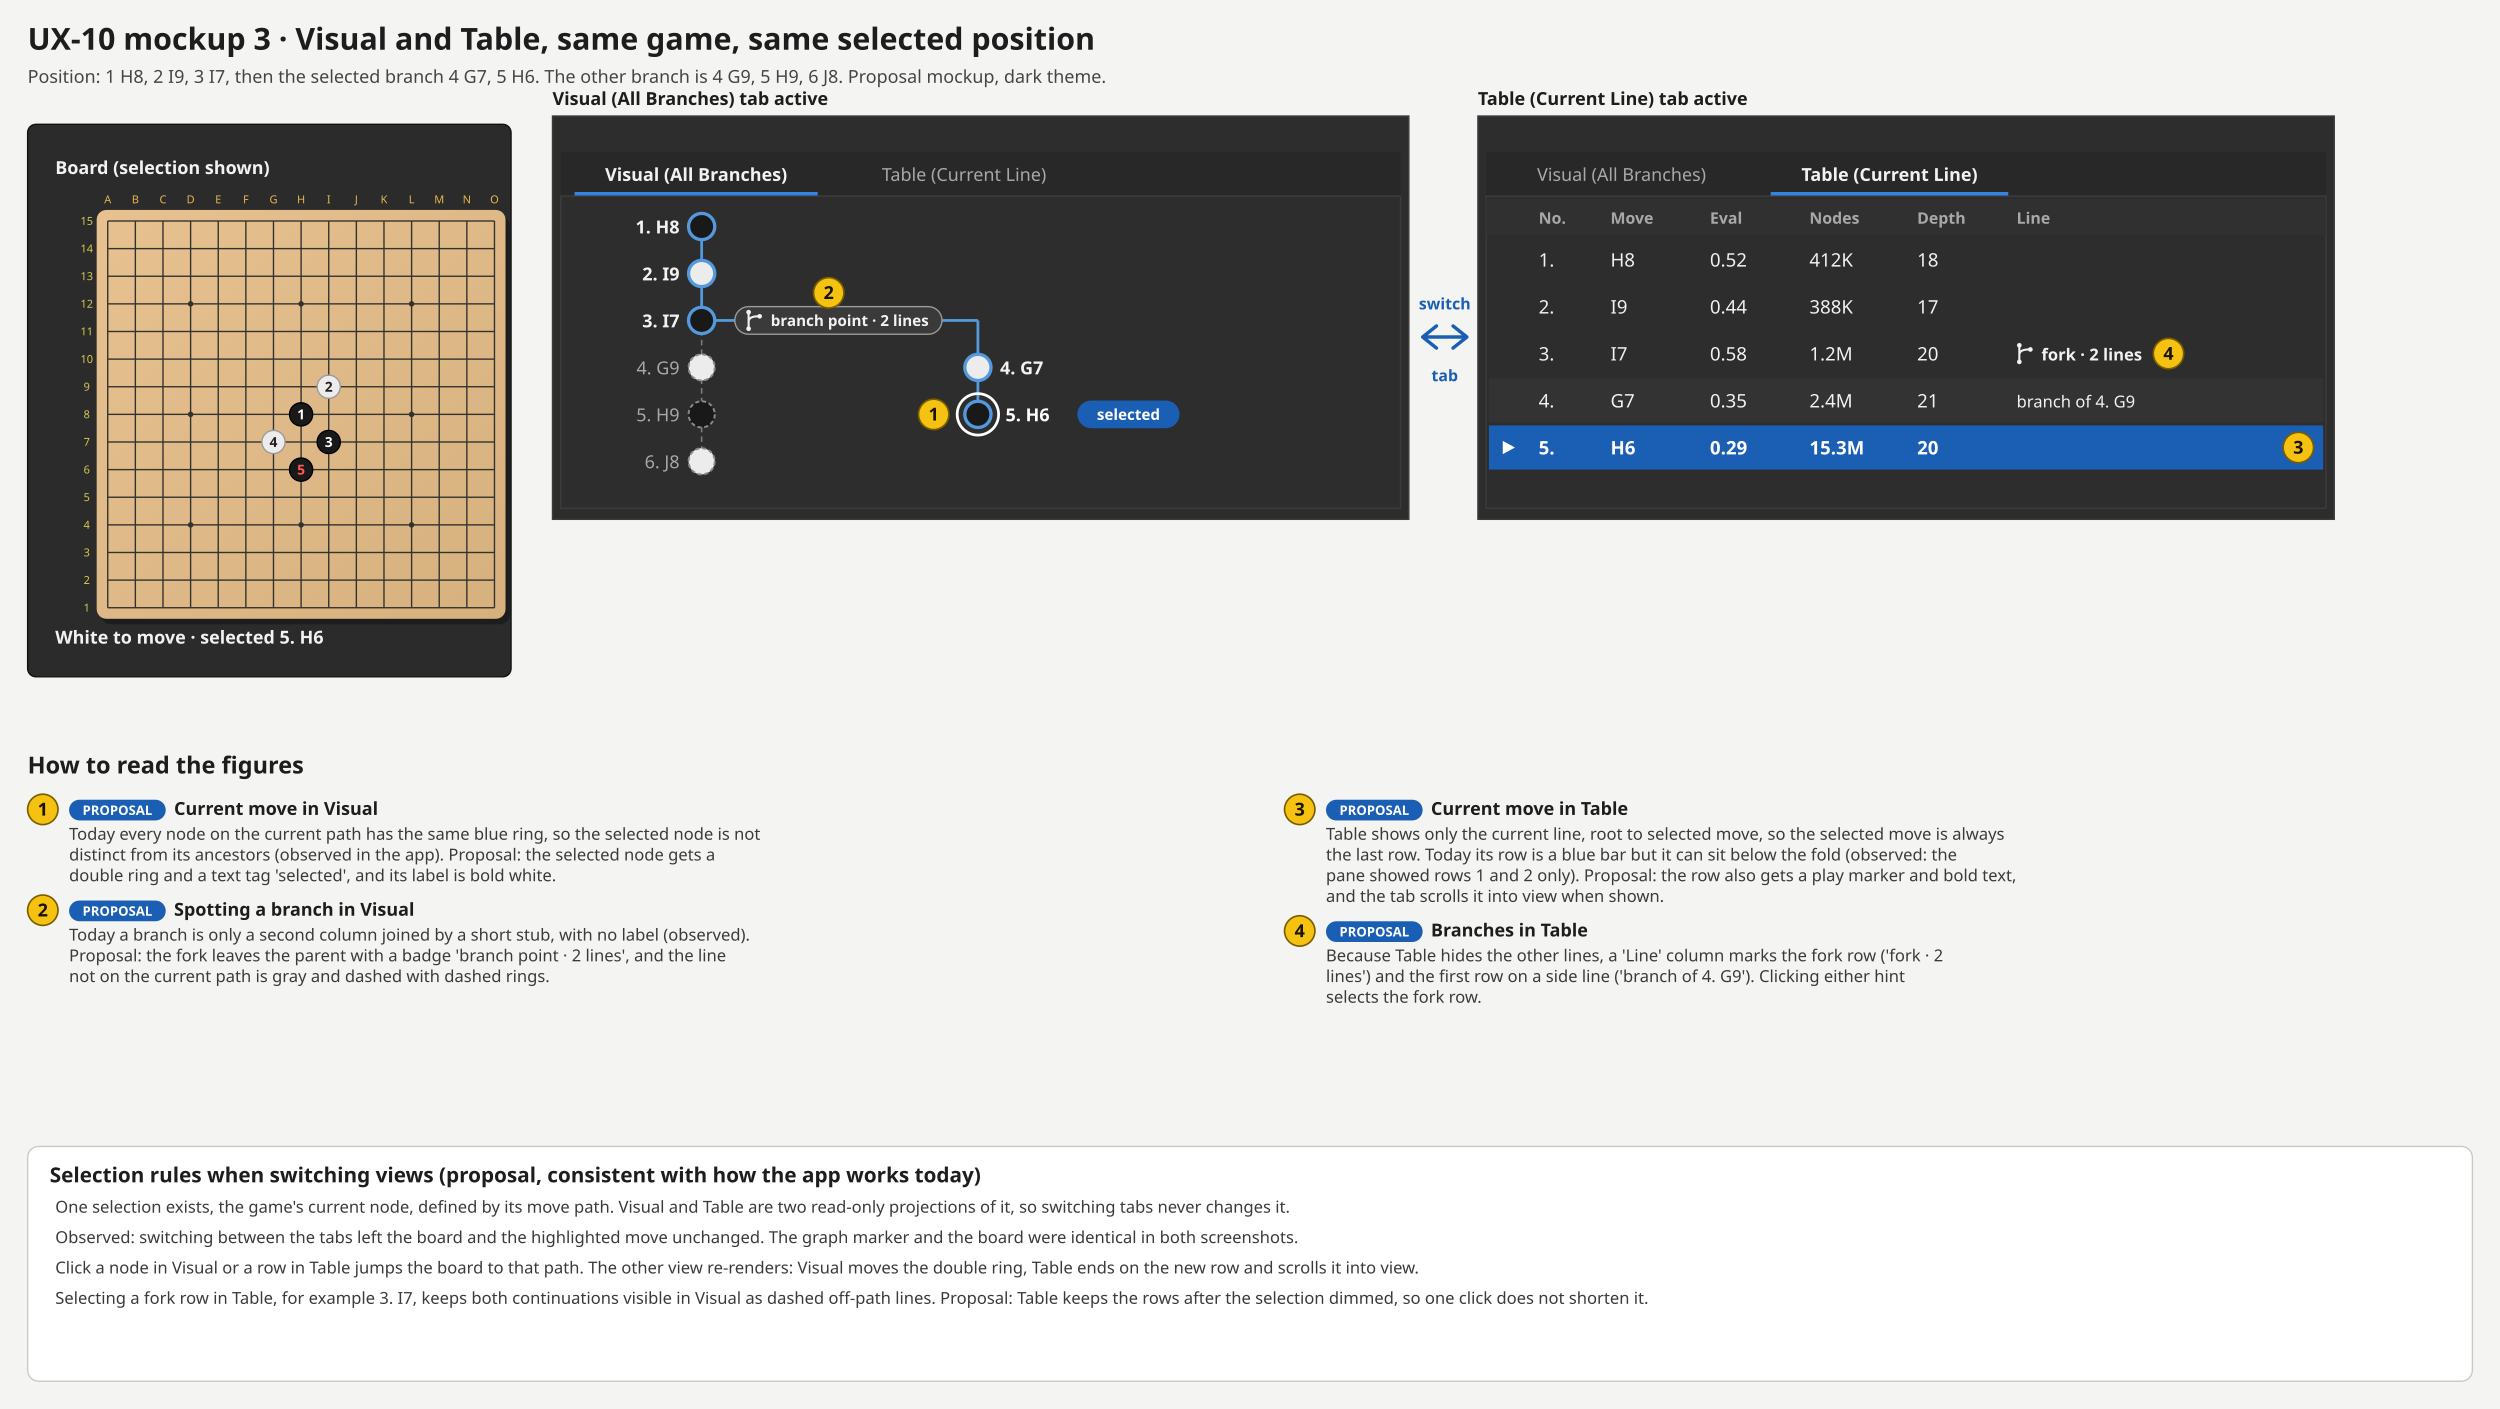
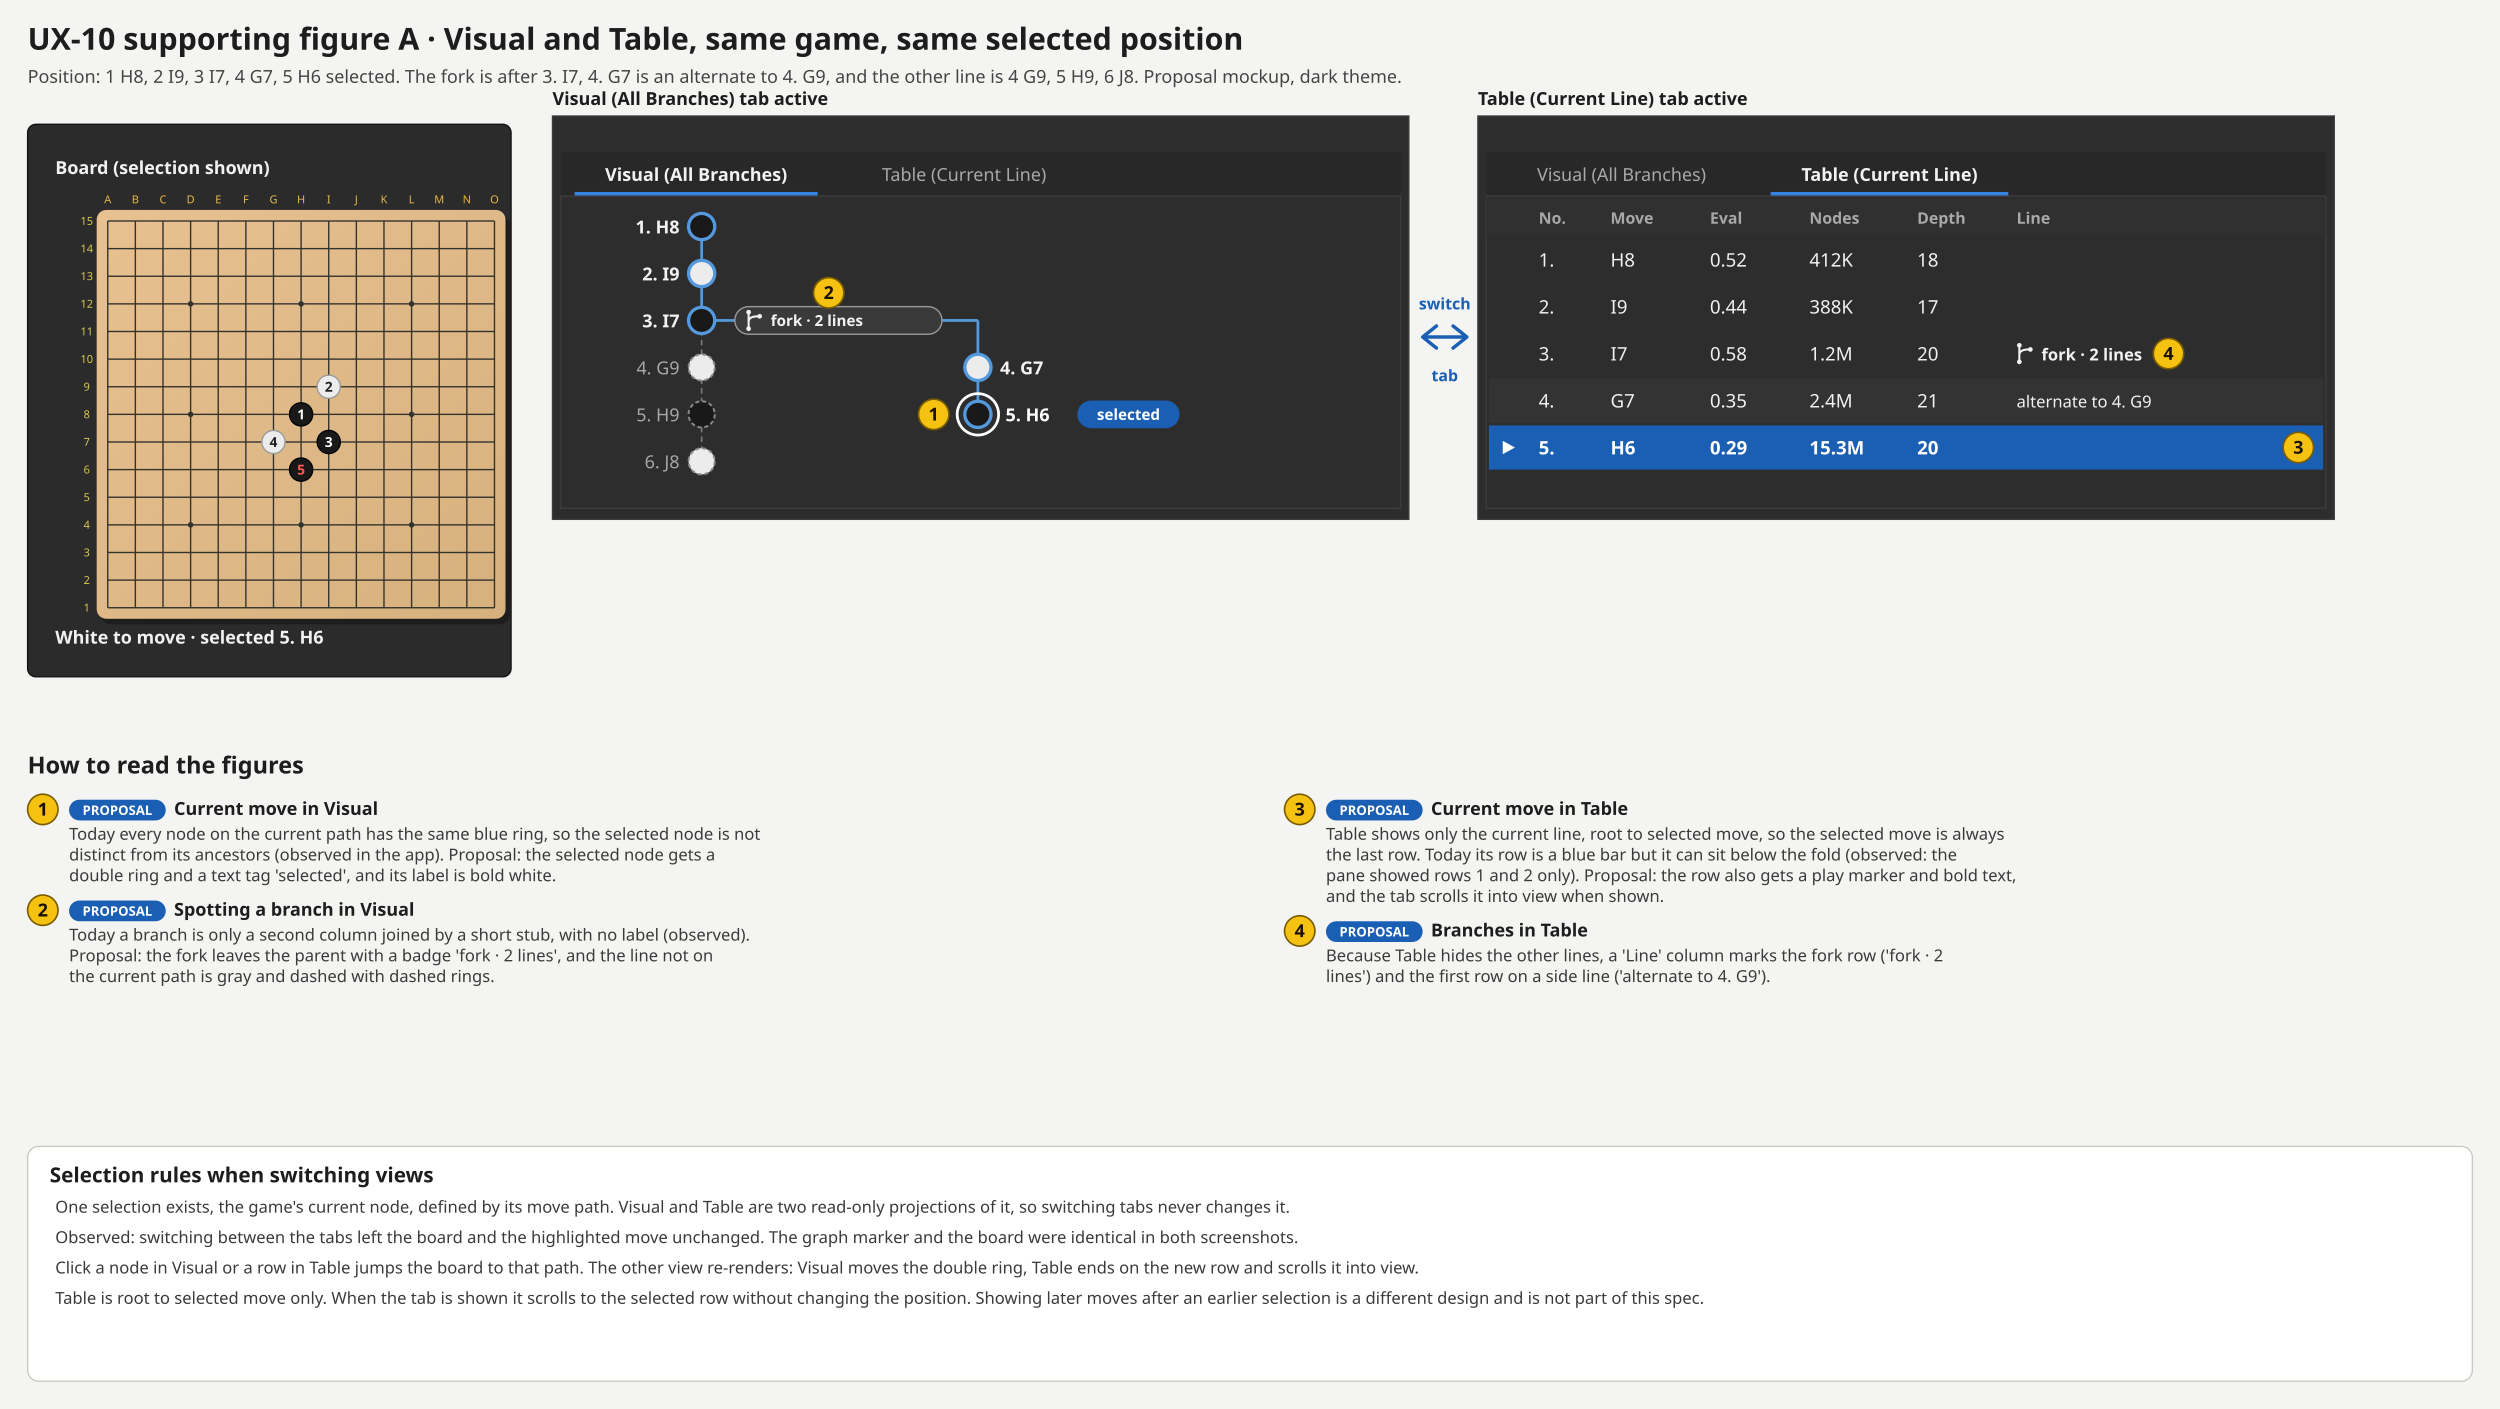
<svg xmlns="http://www.w3.org/2000/svg" width="1810" height="1020" viewBox="0 0 1810 1020" role="img" aria-labelledby="t d">
  <defs>
    <linearGradient id="wood" x1="0" y1="0" x2="1" y2="1">
      <stop offset="0" stop-color="#e7c190" />
      <stop offset="1" stop-color="#d6b07d" />
    </linearGradient>
    <filter id="gray">
      <feColorMatrix type="saturate" values="0" />
    </filter>
    <filter id="shadow" x="-5%" y="-5%" width="110%" height="110%">
      <feDropShadow dx="0" dy="3" stdDeviation="5" flood-opacity="0.45" />
    </filter>
  </defs>
  <rect width="1810" height="1020" fill="#f4f4f2" />
-   <text x="20" y="36" font-family="Noto Sans, Cantarell, DejaVu Sans, sans-serif" font-size="22" fill="#1d1d1d" font-weight="700" text-anchor="start">UX-10 mockup 3 · Visual and Table, same game, same selected position</text>
-   <text x="20" y="60" font-family="Noto Sans, Cantarell, DejaVu Sans, sans-serif" font-size="13" fill="#444" font-weight="400" text-anchor="start">Position: 1 H8, 2 I9, 3 I7, then the selected branch 4 G7, 5 H6. The other branch is 4 G9, 5 H9, 6 J8. Proposal mockup, dark theme.</text>
+   <text x="20" y="36" font-family="Noto Sans, Cantarell, DejaVu Sans, sans-serif" font-size="22" fill="#1d1d1d" font-weight="700" text-anchor="start">UX-10 supporting figure A · Visual and Table, same game, same selected position</text>
+   <text x="20" y="60" font-family="Noto Sans, Cantarell, DejaVu Sans, sans-serif" font-size="13" fill="#444" font-weight="400" text-anchor="start">Position: 1 H8, 2 I9, 3 I7, 4 G7, 5 H6 selected. The fork is after 3. I7, 4. G7 is an alternate to 4. G9, and the other line is 4 G9, 5 H9, 6 J8. Proposal mockup, dark theme.</text>
  <rect x="20" y="90" width="350" height="400" rx="6" fill="#2b2b2b" stroke="#111" stroke-width="1" />
  <rect x="73" y="156" width="296" height="296" rx="7" fill="#00000055" />
  <rect x="70" y="152" width="296" height="296" rx="7" fill="url(#wood)" />
  <line x1="78" y1="160" x2="78" y2="440" stroke="#33332e" stroke-width="1" />
  <line x1="78" y1="160" x2="358" y2="160" stroke="#33332e" stroke-width="1" />
  <line x1="98" y1="160" x2="98" y2="440" stroke="#33332e" stroke-width="1" />
  <line x1="78" y1="180" x2="358" y2="180" stroke="#33332e" stroke-width="1" />
  <line x1="118" y1="160" x2="118" y2="440" stroke="#33332e" stroke-width="1" />
  <line x1="78" y1="200" x2="358" y2="200" stroke="#33332e" stroke-width="1" />
  <line x1="138" y1="160" x2="138" y2="440" stroke="#33332e" stroke-width="1" />
  <line x1="78" y1="220" x2="358" y2="220" stroke="#33332e" stroke-width="1" />
  <line x1="158" y1="160" x2="158" y2="440" stroke="#33332e" stroke-width="1" />
  <line x1="78" y1="240" x2="358" y2="240" stroke="#33332e" stroke-width="1" />
  <line x1="178" y1="160" x2="178" y2="440" stroke="#33332e" stroke-width="1" />
  <line x1="78" y1="260" x2="358" y2="260" stroke="#33332e" stroke-width="1" />
  <line x1="198" y1="160" x2="198" y2="440" stroke="#33332e" stroke-width="1" />
  <line x1="78" y1="280" x2="358" y2="280" stroke="#33332e" stroke-width="1" />
  <line x1="218" y1="160" x2="218" y2="440" stroke="#33332e" stroke-width="1" />
  <line x1="78" y1="300" x2="358" y2="300" stroke="#33332e" stroke-width="1" />
  <line x1="238" y1="160" x2="238" y2="440" stroke="#33332e" stroke-width="1" />
  <line x1="78" y1="320" x2="358" y2="320" stroke="#33332e" stroke-width="1" />
  <line x1="258" y1="160" x2="258" y2="440" stroke="#33332e" stroke-width="1" />
  <line x1="78" y1="340" x2="358" y2="340" stroke="#33332e" stroke-width="1" />
  <line x1="278" y1="160" x2="278" y2="440" stroke="#33332e" stroke-width="1" />
  <line x1="78" y1="360" x2="358" y2="360" stroke="#33332e" stroke-width="1" />
  <line x1="298" y1="160" x2="298" y2="440" stroke="#33332e" stroke-width="1" />
  <line x1="78" y1="380" x2="358" y2="380" stroke="#33332e" stroke-width="1" />
  <line x1="318" y1="160" x2="318" y2="440" stroke="#33332e" stroke-width="1" />
  <line x1="78" y1="400" x2="358" y2="400" stroke="#33332e" stroke-width="1" />
  <line x1="338" y1="160" x2="338" y2="440" stroke="#33332e" stroke-width="1" />
  <line x1="78" y1="420" x2="358" y2="420" stroke="#33332e" stroke-width="1" />
  <line x1="358" y1="160" x2="358" y2="440" stroke="#33332e" stroke-width="1" />
  <line x1="78" y1="440" x2="358" y2="440" stroke="#33332e" stroke-width="1" />
  <circle cx="138" cy="380" r="2" fill="#33332e" />
  <circle cx="218" cy="380" r="2" fill="#33332e" />
  <circle cx="298" cy="380" r="2" fill="#33332e" />
  <circle cx="138" cy="300" r="2" fill="#33332e" />
  <circle cx="218" cy="300" r="2" fill="#33332e" />
  <circle cx="298" cy="300" r="2" fill="#33332e" />
  <circle cx="138" cy="220" r="2" fill="#33332e" />
  <circle cx="218" cy="220" r="2" fill="#33332e" />
  <circle cx="298" cy="220" r="2" fill="#33332e" />
  <text x="78" y="147.2" font-family="Noto Sans, Cantarell, DejaVu Sans, sans-serif" font-size="8" fill="#e8b64d" font-weight="400" text-anchor="middle">A</text>
  <text x="62.8" y="442.8" font-family="Noto Sans, Cantarell, DejaVu Sans, sans-serif" font-size="8" fill="#d8c94d" font-weight="400" text-anchor="middle">1</text>
  <text x="98" y="147.2" font-family="Noto Sans, Cantarell, DejaVu Sans, sans-serif" font-size="8" fill="#e8b64d" font-weight="400" text-anchor="middle">B</text>
  <text x="62.8" y="422.8" font-family="Noto Sans, Cantarell, DejaVu Sans, sans-serif" font-size="8" fill="#d8c94d" font-weight="400" text-anchor="middle">2</text>
  <text x="118" y="147.2" font-family="Noto Sans, Cantarell, DejaVu Sans, sans-serif" font-size="8" fill="#e8b64d" font-weight="400" text-anchor="middle">C</text>
  <text x="62.8" y="402.8" font-family="Noto Sans, Cantarell, DejaVu Sans, sans-serif" font-size="8" fill="#d8c94d" font-weight="400" text-anchor="middle">3</text>
  <text x="138" y="147.2" font-family="Noto Sans, Cantarell, DejaVu Sans, sans-serif" font-size="8" fill="#e8b64d" font-weight="400" text-anchor="middle">D</text>
  <text x="62.8" y="382.8" font-family="Noto Sans, Cantarell, DejaVu Sans, sans-serif" font-size="8" fill="#d8c94d" font-weight="400" text-anchor="middle">4</text>
  <text x="158" y="147.2" font-family="Noto Sans, Cantarell, DejaVu Sans, sans-serif" font-size="8" fill="#e8b64d" font-weight="400" text-anchor="middle">E</text>
  <text x="62.8" y="362.8" font-family="Noto Sans, Cantarell, DejaVu Sans, sans-serif" font-size="8" fill="#d8c94d" font-weight="400" text-anchor="middle">5</text>
  <text x="178" y="147.2" font-family="Noto Sans, Cantarell, DejaVu Sans, sans-serif" font-size="8" fill="#e8b64d" font-weight="400" text-anchor="middle">F</text>
  <text x="62.8" y="342.8" font-family="Noto Sans, Cantarell, DejaVu Sans, sans-serif" font-size="8" fill="#d8c94d" font-weight="400" text-anchor="middle">6</text>
  <text x="198" y="147.2" font-family="Noto Sans, Cantarell, DejaVu Sans, sans-serif" font-size="8" fill="#e8b64d" font-weight="400" text-anchor="middle">G</text>
  <text x="62.8" y="322.8" font-family="Noto Sans, Cantarell, DejaVu Sans, sans-serif" font-size="8" fill="#d8c94d" font-weight="400" text-anchor="middle">7</text>
  <text x="218" y="147.2" font-family="Noto Sans, Cantarell, DejaVu Sans, sans-serif" font-size="8" fill="#e8b64d" font-weight="400" text-anchor="middle">H</text>
  <text x="62.8" y="302.8" font-family="Noto Sans, Cantarell, DejaVu Sans, sans-serif" font-size="8" fill="#d8c94d" font-weight="400" text-anchor="middle">8</text>
  <text x="238" y="147.2" font-family="Noto Sans, Cantarell, DejaVu Sans, sans-serif" font-size="8" fill="#e8b64d" font-weight="400" text-anchor="middle">I</text>
  <text x="62.8" y="282.8" font-family="Noto Sans, Cantarell, DejaVu Sans, sans-serif" font-size="8" fill="#d8c94d" font-weight="400" text-anchor="middle">9</text>
  <text x="258" y="147.2" font-family="Noto Sans, Cantarell, DejaVu Sans, sans-serif" font-size="8" fill="#e8b64d" font-weight="400" text-anchor="middle">J</text>
  <text x="62.8" y="262.8" font-family="Noto Sans, Cantarell, DejaVu Sans, sans-serif" font-size="8" fill="#d8c94d" font-weight="400" text-anchor="middle">10</text>
  <text x="278" y="147.2" font-family="Noto Sans, Cantarell, DejaVu Sans, sans-serif" font-size="8" fill="#e8b64d" font-weight="400" text-anchor="middle">K</text>
  <text x="62.8" y="242.8" font-family="Noto Sans, Cantarell, DejaVu Sans, sans-serif" font-size="8" fill="#d8c94d" font-weight="400" text-anchor="middle">11</text>
  <text x="298" y="147.2" font-family="Noto Sans, Cantarell, DejaVu Sans, sans-serif" font-size="8" fill="#e8b64d" font-weight="400" text-anchor="middle">L</text>
  <text x="62.8" y="222.8" font-family="Noto Sans, Cantarell, DejaVu Sans, sans-serif" font-size="8" fill="#d8c94d" font-weight="400" text-anchor="middle">12</text>
  <text x="318" y="147.2" font-family="Noto Sans, Cantarell, DejaVu Sans, sans-serif" font-size="8" fill="#e8b64d" font-weight="400" text-anchor="middle">M</text>
  <text x="62.8" y="202.8" font-family="Noto Sans, Cantarell, DejaVu Sans, sans-serif" font-size="8" fill="#d8c94d" font-weight="400" text-anchor="middle">13</text>
  <text x="338" y="147.2" font-family="Noto Sans, Cantarell, DejaVu Sans, sans-serif" font-size="8" fill="#e8b64d" font-weight="400" text-anchor="middle">N</text>
  <text x="62.8" y="182.8" font-family="Noto Sans, Cantarell, DejaVu Sans, sans-serif" font-size="8" fill="#d8c94d" font-weight="400" text-anchor="middle">14</text>
  <text x="358" y="147.2" font-family="Noto Sans, Cantarell, DejaVu Sans, sans-serif" font-size="8" fill="#e8b64d" font-weight="400" text-anchor="middle">O</text>
  <text x="62.8" y="162.8" font-family="Noto Sans, Cantarell, DejaVu Sans, sans-serif" font-size="8" fill="#d8c94d" font-weight="400" text-anchor="middle">15</text>
  <circle cx="218" cy="300" r="8.4" fill="#191919" stroke="#000" stroke-width="1" />
  <text x="218" y="303.6" font-family="Noto Sans, Cantarell, DejaVu Sans, sans-serif" font-size="10" fill="#fff" font-weight="700" text-anchor="middle">1</text>
  <circle cx="238" cy="280" r="8.4" fill="#ececec" stroke="#9a9a9a" stroke-width="1" />
  <text x="238" y="283.6" font-family="Noto Sans, Cantarell, DejaVu Sans, sans-serif" font-size="10" fill="#222" font-weight="700" text-anchor="middle">2</text>
  <circle cx="238" cy="320" r="8.4" fill="#191919" stroke="#000" stroke-width="1" />
  <text x="238" y="323.6" font-family="Noto Sans, Cantarell, DejaVu Sans, sans-serif" font-size="10" fill="#fff" font-weight="700" text-anchor="middle">3</text>
  <circle cx="198" cy="320" r="8.4" fill="#ececec" stroke="#9a9a9a" stroke-width="1" />
  <text x="198" y="323.6" font-family="Noto Sans, Cantarell, DejaVu Sans, sans-serif" font-size="10" fill="#222" font-weight="700" text-anchor="middle">4</text>
  <circle cx="218" cy="340" r="8.4" fill="#191919" stroke="#000" stroke-width="1" />
  <text x="218" y="343.6" font-family="Noto Sans, Cantarell, DejaVu Sans, sans-serif" font-size="10" fill="#ff5a4d" font-weight="700" text-anchor="middle">5</text>
  <text x="40" y="126" font-family="Noto Sans, Cantarell, DejaVu Sans, sans-serif" font-size="13" fill="#f2f2f2" font-weight="700" text-anchor="start">Board (selection shown)</text>
  <text x="40" y="466" font-family="Noto Sans, Cantarell, DejaVu Sans, sans-serif" font-size="13" fill="#f2f2f2" font-weight="700" text-anchor="start">White to move · selected 5. H6</text>
  <g transform="translate(-252,-378)">
    <rect x="652" y="462" width="620" height="292" rx="0" fill="#2d2d2d" stroke="#3c3c3c" stroke-width="1" />
    <rect x="658" y="488" width="608" height="32" rx="0" fill="#282828" />
    <text x="756" y="509" font-family="Noto Sans, Cantarell, DejaVu Sans, sans-serif" font-size="13" fill="#f2f2f2" font-weight="700" text-anchor="middle">Visual (All Branches)</text>
    <text x="950" y="509" font-family="Noto Sans, Cantarell, DejaVu Sans, sans-serif" font-size="13" fill="#a8a8a8" font-weight="400" text-anchor="middle">Table (Current Line)</text>
    <rect x="668" y="517" width="176" height="3" rx="0" fill="#3584e4" />
    <rect x="658" y="520" width="608" height="226" rx="0" fill="#2d2d2d" stroke="#3c3c3c" stroke-width="1" />
    <line x1="760" y1="542" x2="760" y2="610" stroke="#5499de" stroke-width="2" />
    <line x1="760" y1="610" x2="760" y2="712" stroke="#7a7a7a" stroke-width="1.2" stroke-dasharray="4 3" />
    <line x1="760" y1="610" x2="960" y2="610" stroke="#5499de" stroke-width="2" />
    <line x1="960" y1="610" x2="960" y2="678" stroke="#5499de" stroke-width="2" />
    <circle cx="760" cy="542" r="9.5" fill="#191919" />
    <circle cx="760" cy="542" r="9.5" fill="none" stroke="#5499de" stroke-width="2.4" />
    <text x="744" y="547" font-family="Noto Sans, Cantarell, DejaVu Sans, sans-serif" font-size="13" fill="#f2f2f2" font-weight="700" text-anchor="end">1. H8</text>
    <circle cx="760" cy="576" r="9.5" fill="#ececec" />
    <circle cx="760" cy="576" r="9.5" fill="none" stroke="#5499de" stroke-width="2.4" />
    <text x="744" y="581" font-family="Noto Sans, Cantarell, DejaVu Sans, sans-serif" font-size="13" fill="#f2f2f2" font-weight="700" text-anchor="end">2. I9</text>
    <circle cx="760" cy="610" r="9.5" fill="#191919" />
    <circle cx="760" cy="610" r="9.5" fill="none" stroke="#5499de" stroke-width="2.4" />
    <text x="744" y="615" font-family="Noto Sans, Cantarell, DejaVu Sans, sans-serif" font-size="13" fill="#f2f2f2" font-weight="700" text-anchor="end">3. I7</text>
    <circle cx="760" cy="644" r="9.5" fill="#ececec" />
    <circle cx="760" cy="644" r="9.5" fill="none" stroke="#8a8a8a" stroke-width="1.4" stroke-dasharray="3 2" />
    <text x="744" y="649" font-family="Noto Sans, Cantarell, DejaVu Sans, sans-serif" font-size="13" fill="#a8a8a8" font-weight="400" text-anchor="end">4. G9</text>
    <circle cx="760" cy="678" r="9.5" fill="#191919" />
    <circle cx="760" cy="678" r="9.5" fill="none" stroke="#8a8a8a" stroke-width="1.4" stroke-dasharray="3 2" />
    <text x="744" y="683" font-family="Noto Sans, Cantarell, DejaVu Sans, sans-serif" font-size="13" fill="#a8a8a8" font-weight="400" text-anchor="end">5. H9</text>
    <circle cx="760" cy="712" r="9.5" fill="#ececec" />
    <circle cx="760" cy="712" r="9.5" fill="none" stroke="#8a8a8a" stroke-width="1.4" stroke-dasharray="3 2" />
    <text x="744" y="717" font-family="Noto Sans, Cantarell, DejaVu Sans, sans-serif" font-size="13" fill="#a8a8a8" font-weight="400" text-anchor="end">6. J8</text>
    <circle cx="960" cy="644" r="9.5" fill="#ececec" />
    <circle cx="960" cy="644" r="9.5" fill="none" stroke="#5499de" stroke-width="2.4" />
    <text x="976" y="649" font-family="Noto Sans, Cantarell, DejaVu Sans, sans-serif" font-size="13" fill="#f2f2f2" font-weight="700" text-anchor="start">4. G7</text>
    <circle cx="960" cy="678" r="9.5" fill="#191919" />
    <circle cx="960" cy="678" r="9.5" fill="none" stroke="#5499de" stroke-width="2.4" />
    <circle cx="960" cy="678" r="15" fill="none" stroke="#fff" stroke-width="2" />
    <text x="980" y="683" font-family="Noto Sans, Cantarell, DejaVu Sans, sans-serif" font-size="13" fill="#fff" font-weight="700" text-anchor="start">5. H6</text>
    <rect x="1032" y="668" width="74" height="20" rx="10" fill="#1a5fb4" />
    <text x="1069" y="682" font-family="Noto Sans, Cantarell, DejaVu Sans, sans-serif" font-size="11" fill="#fff" font-weight="700" text-anchor="middle">selected</text>
    <rect x="784" y="600" width="150" height="20" rx="10" fill="#3a3a3a" stroke="#9a9a9a" stroke-width="1" />
    <path d="M794,615 V609 M794,611 Q794,607 801,607 M794,609 V605" fill="none" stroke="#f2f2f2" stroke-width="1.5" stroke-linecap="round" stroke-linejoin="round" />
    <circle cx="794" cy="616" r="1.7" fill="#f2f2f2" />
    <circle cx="802" cy="607" r="1.7" fill="#f2f2f2" />
    <circle cx="794" cy="604" r="1.7" fill="#f2f2f2" />
-     <text x="810" y="614" font-family="Noto Sans, Cantarell, DejaVu Sans, sans-serif" font-size="11" fill="#f2f2f2" font-weight="700" text-anchor="start">branch point · 2 lines</text>
+     <text x="810" y="614" font-family="Noto Sans, Cantarell, DejaVu Sans, sans-serif" font-size="11" fill="#f2f2f2" font-weight="700" text-anchor="start">fork · 2 lines</text>
    <text x="976" y="666" font-family="Noto Sans, Cantarell, DejaVu Sans, sans-serif" font-size="10" fill="#f2f2f2" font-weight="400" text-anchor="start" />
    <text x="776" y="734" font-family="Noto Sans, Cantarell, DejaVu Sans, sans-serif" font-size="10" fill="#f2f2f2" font-weight="400" text-anchor="start" />
  </g>
  <g transform="translate(418,-378)">
    <rect x="652" y="462" width="620" height="292" rx="0" fill="#2d2d2d" stroke="#3c3c3c" stroke-width="1" />
    <rect x="658" y="488" width="608" height="32" rx="0" fill="#282828" />
    <text x="756" y="509" font-family="Noto Sans, Cantarell, DejaVu Sans, sans-serif" font-size="13" fill="#a8a8a8" font-weight="400" text-anchor="middle">Visual (All Branches)</text>
    <text x="950" y="509" font-family="Noto Sans, Cantarell, DejaVu Sans, sans-serif" font-size="13" fill="#f2f2f2" font-weight="700" text-anchor="middle">Table (Current Line)</text>
    <rect x="864" y="517" width="172" height="3" rx="0" fill="#3584e4" />
    <rect x="658" y="520" width="608" height="226" rx="0" fill="#2d2d2d" stroke="#3c3c3c" stroke-width="1" />
    <rect x="658" y="522" width="608" height="26" rx="0" fill="#303030" />
    <text x="696" y="540" font-family="Noto Sans, Cantarell, DejaVu Sans, sans-serif" font-size="11.5" fill="#a8a8a8" font-weight="700" text-anchor="start">No.</text>
    <text x="748" y="540" font-family="Noto Sans, Cantarell, DejaVu Sans, sans-serif" font-size="11.5" fill="#a8a8a8" font-weight="700" text-anchor="start">Move</text>
    <text x="820" y="540" font-family="Noto Sans, Cantarell, DejaVu Sans, sans-serif" font-size="11.5" fill="#a8a8a8" font-weight="700" text-anchor="start">Eval</text>
    <text x="892" y="540" font-family="Noto Sans, Cantarell, DejaVu Sans, sans-serif" font-size="11.5" fill="#a8a8a8" font-weight="700" text-anchor="start">Nodes</text>
    <text x="970" y="540" font-family="Noto Sans, Cantarell, DejaVu Sans, sans-serif" font-size="11.5" fill="#a8a8a8" font-weight="700" text-anchor="start">Depth</text>
    <text x="1042" y="540" font-family="Noto Sans, Cantarell, DejaVu Sans, sans-serif" font-size="11.5" fill="#a8a8a8" font-weight="700" text-anchor="start">Line</text>
    <text x="696" y="571" font-family="Noto Sans, Cantarell, DejaVu Sans, sans-serif" font-size="13.5" fill="#f2f2f2" font-weight="400" text-anchor="start">1.</text>
    <text x="748" y="571" font-family="Noto Sans, Cantarell, DejaVu Sans, sans-serif" font-size="13.5" fill="#f2f2f2" font-weight="400" text-anchor="start">H8</text>
    <text x="820" y="571" font-family="Noto Sans, Cantarell, DejaVu Sans, sans-serif" font-size="13.5" fill="#f2f2f2" font-weight="400" text-anchor="start">0.52</text>
    <text x="892" y="571" font-family="Noto Sans, Cantarell, DejaVu Sans, sans-serif" font-size="13.5" fill="#f2f2f2" font-weight="400" text-anchor="start">412K</text>
    <text x="970" y="571" font-family="Noto Sans, Cantarell, DejaVu Sans, sans-serif" font-size="13.5" fill="#f2f2f2" font-weight="400" text-anchor="start">18</text>
    <text x="1042" y="571" font-family="Noto Sans, Cantarell, DejaVu Sans, sans-serif" font-size="13.5" fill="#f2f2f2" font-weight="400" text-anchor="start" />
    <text x="696" y="605" font-family="Noto Sans, Cantarell, DejaVu Sans, sans-serif" font-size="13.5" fill="#f2f2f2" font-weight="400" text-anchor="start">2.</text>
    <text x="748" y="605" font-family="Noto Sans, Cantarell, DejaVu Sans, sans-serif" font-size="13.5" fill="#f2f2f2" font-weight="400" text-anchor="start">I9</text>
    <text x="820" y="605" font-family="Noto Sans, Cantarell, DejaVu Sans, sans-serif" font-size="13.5" fill="#f2f2f2" font-weight="400" text-anchor="start">0.44</text>
    <text x="892" y="605" font-family="Noto Sans, Cantarell, DejaVu Sans, sans-serif" font-size="13.5" fill="#f2f2f2" font-weight="400" text-anchor="start">388K</text>
    <text x="970" y="605" font-family="Noto Sans, Cantarell, DejaVu Sans, sans-serif" font-size="13.5" fill="#f2f2f2" font-weight="400" text-anchor="start">17</text>
    <text x="1042" y="605" font-family="Noto Sans, Cantarell, DejaVu Sans, sans-serif" font-size="13.5" fill="#f2f2f2" font-weight="400" text-anchor="start" />
    <text x="696" y="639" font-family="Noto Sans, Cantarell, DejaVu Sans, sans-serif" font-size="13.5" fill="#f2f2f2" font-weight="400" text-anchor="start">3.</text>
    <text x="748" y="639" font-family="Noto Sans, Cantarell, DejaVu Sans, sans-serif" font-size="13.5" fill="#f2f2f2" font-weight="400" text-anchor="start">I7</text>
    <text x="820" y="639" font-family="Noto Sans, Cantarell, DejaVu Sans, sans-serif" font-size="13.5" fill="#f2f2f2" font-weight="400" text-anchor="start">0.58</text>
    <text x="892" y="639" font-family="Noto Sans, Cantarell, DejaVu Sans, sans-serif" font-size="13.5" fill="#f2f2f2" font-weight="400" text-anchor="start">1.2M</text>
    <text x="970" y="639" font-family="Noto Sans, Cantarell, DejaVu Sans, sans-serif" font-size="13.5" fill="#f2f2f2" font-weight="400" text-anchor="start">20</text>
    <path d="M1044,639 V633 M1044,635 Q1044,631 1051,631 M1044,633 V629" fill="none" stroke="#f2f2f2" stroke-width="1.5" stroke-linecap="round" stroke-linejoin="round" />
    <circle cx="1044" cy="640" r="1.7" fill="#f2f2f2" />
    <circle cx="1052" cy="631" r="1.7" fill="#f2f2f2" />
    <circle cx="1044" cy="628" r="1.7" fill="#f2f2f2" />
    <text x="1060" y="639" font-family="Noto Sans, Cantarell, DejaVu Sans, sans-serif" font-size="12" fill="#f2f2f2" font-weight="700" text-anchor="start">fork · 2 lines</text>
    <rect x="660" y="652" width="604" height="32" rx="0" fill="#333" />
    <text x="696" y="673" font-family="Noto Sans, Cantarell, DejaVu Sans, sans-serif" font-size="13.5" fill="#f2f2f2" font-weight="400" text-anchor="start">4.</text>
    <text x="748" y="673" font-family="Noto Sans, Cantarell, DejaVu Sans, sans-serif" font-size="13.5" fill="#f2f2f2" font-weight="400" text-anchor="start">G7</text>
    <text x="820" y="673" font-family="Noto Sans, Cantarell, DejaVu Sans, sans-serif" font-size="13.5" fill="#f2f2f2" font-weight="400" text-anchor="start">0.35</text>
    <text x="892" y="673" font-family="Noto Sans, Cantarell, DejaVu Sans, sans-serif" font-size="13.5" fill="#f2f2f2" font-weight="400" text-anchor="start">2.4M</text>
    <text x="970" y="673" font-family="Noto Sans, Cantarell, DejaVu Sans, sans-serif" font-size="13.5" fill="#f2f2f2" font-weight="400" text-anchor="start">21</text>
-     <text x="1042" y="673" font-family="Noto Sans, Cantarell, DejaVu Sans, sans-serif" font-size="12" fill="#f2f2f2" font-weight="400" text-anchor="start">branch of 4. G9</text>
+     <text x="1042" y="673" font-family="Noto Sans, Cantarell, DejaVu Sans, sans-serif" font-size="12" fill="#f2f2f2" font-weight="400" text-anchor="start">alternate to 4. G9</text>
    <rect x="660" y="686" width="604" height="32" rx="0" fill="#1a5fb4" />
    <path d="M670.0,697.2 L678.8,702 L670.0,706.8 Z" fill="#fff" />
    <text x="696" y="707" font-family="Noto Sans, Cantarell, DejaVu Sans, sans-serif" font-size="13.5" fill="#fff" font-weight="700" text-anchor="start">5.</text>
    <text x="748" y="707" font-family="Noto Sans, Cantarell, DejaVu Sans, sans-serif" font-size="13.5" fill="#fff" font-weight="700" text-anchor="start">H6</text>
    <text x="820" y="707" font-family="Noto Sans, Cantarell, DejaVu Sans, sans-serif" font-size="13.5" fill="#fff" font-weight="700" text-anchor="start">0.29</text>
    <text x="892" y="707" font-family="Noto Sans, Cantarell, DejaVu Sans, sans-serif" font-size="13.5" fill="#fff" font-weight="700" text-anchor="start">15.3M</text>
    <text x="970" y="707" font-family="Noto Sans, Cantarell, DejaVu Sans, sans-serif" font-size="13.5" fill="#fff" font-weight="700" text-anchor="start">20</text>
    <text x="1042" y="707" font-family="Noto Sans, Cantarell, DejaVu Sans, sans-serif" font-size="13.5" fill="#fff" font-weight="700" text-anchor="start" />
  </g>
  <text x="400" y="76" font-family="Noto Sans, Cantarell, DejaVu Sans, sans-serif" font-size="13" fill="#1d1d1d" font-weight="700" text-anchor="start">Visual (All Branches) tab active</text>
  <text x="1070" y="76" font-family="Noto Sans, Cantarell, DejaVu Sans, sans-serif" font-size="13" fill="#1d1d1d" font-weight="700" text-anchor="start">Table (Current Line) tab active</text>
  <path d="M1030,244 H1062 M1040,236 L1030,244 L1040,252 M1052,236 L1062,244 L1052,252" fill="none" stroke="#1a5fb4" stroke-width="2.5" stroke-linecap="round" stroke-linejoin="round" />
  <text x="1046" y="224" font-family="Noto Sans, Cantarell, DejaVu Sans, sans-serif" font-size="11.5" fill="#1a5fb4" font-weight="700" text-anchor="middle">switch</text>
  <text x="1046" y="276" font-family="Noto Sans, Cantarell, DejaVu Sans, sans-serif" font-size="11.5" fill="#1a5fb4" font-weight="700" text-anchor="middle">tab</text>
  <circle cx="676" cy="300" r="11" fill="#f5c211" stroke="#7a5d00" stroke-width="1.2" />
  <text x="676" y="304.5" font-family="Noto Sans, Cantarell, DejaVu Sans, sans-serif" font-size="13" fill="#1a1300" font-weight="700" text-anchor="middle">1</text>
  <circle cx="600" cy="212" r="11" fill="#f5c211" stroke="#7a5d00" stroke-width="1.2" />
  <text x="600" y="216.5" font-family="Noto Sans, Cantarell, DejaVu Sans, sans-serif" font-size="13" fill="#1a1300" font-weight="700" text-anchor="middle">2</text>
  <circle cx="1664" cy="324" r="11" fill="#f5c211" stroke="#7a5d00" stroke-width="1.2" />
  <text x="1664" y="328.5" font-family="Noto Sans, Cantarell, DejaVu Sans, sans-serif" font-size="13" fill="#1a1300" font-weight="700" text-anchor="middle">3</text>
  <circle cx="1570" cy="256" r="11" fill="#f5c211" stroke="#7a5d00" stroke-width="1.2" />
  <text x="1570" y="260.5" font-family="Noto Sans, Cantarell, DejaVu Sans, sans-serif" font-size="13" fill="#1a1300" font-weight="700" text-anchor="middle">4</text>
  <text x="20" y="560" font-family="Noto Sans, Cantarell, DejaVu Sans, sans-serif" font-size="17" fill="#1d1d1d" font-weight="700" text-anchor="start">How to read the figures</text>
  <circle cx="31" cy="586" r="11" fill="#f5c211" stroke="#7a5d00" stroke-width="1.2" />
  <text x="31" y="590.5" font-family="Noto Sans, Cantarell, DejaVu Sans, sans-serif" font-size="13" fill="#1a1300" font-weight="700" text-anchor="middle">1</text>
  <rect x="50" y="579" width="70" height="15" rx="7.5" fill="#1a5fb4" />
  <text x="85.0" y="590" font-family="Noto Sans, Cantarell, DejaVu Sans, sans-serif" font-size="9.5" fill="#fff" font-weight="700" text-anchor="middle">PROPOSAL</text>
  <text x="126" y="590" font-family="Noto Sans, Cantarell, DejaVu Sans, sans-serif" font-size="13" fill="#1d1d1d" font-weight="700" text-anchor="start">Current move in Visual</text>
  <text x="50" y="608" font-family="Noto Sans, Cantarell, DejaVu Sans, sans-serif" font-size="12" fill="#3a3a3a" font-weight="400" text-anchor="start">Today every node on the current path has the same blue ring, so the selected node is not</text>
  <text x="50" y="623" font-family="Noto Sans, Cantarell, DejaVu Sans, sans-serif" font-size="12" fill="#3a3a3a" font-weight="400" text-anchor="start">distinct from its ancestors (observed in the app). Proposal: the selected node gets a</text>
  <text x="50" y="638" font-family="Noto Sans, Cantarell, DejaVu Sans, sans-serif" font-size="12" fill="#3a3a3a" font-weight="400" text-anchor="start">double ring and a text tag 'selected', and its label is bold white.</text>
  <circle cx="31" cy="659" r="11" fill="#f5c211" stroke="#7a5d00" stroke-width="1.2" />
  <text x="31" y="663.5" font-family="Noto Sans, Cantarell, DejaVu Sans, sans-serif" font-size="13" fill="#1a1300" font-weight="700" text-anchor="middle">2</text>
  <rect x="50" y="652" width="70" height="15" rx="7.5" fill="#1a5fb4" />
  <text x="85.0" y="663" font-family="Noto Sans, Cantarell, DejaVu Sans, sans-serif" font-size="9.5" fill="#fff" font-weight="700" text-anchor="middle">PROPOSAL</text>
  <text x="126" y="663" font-family="Noto Sans, Cantarell, DejaVu Sans, sans-serif" font-size="13" fill="#1d1d1d" font-weight="700" text-anchor="start">Spotting a branch in Visual</text>
  <text x="50" y="681" font-family="Noto Sans, Cantarell, DejaVu Sans, sans-serif" font-size="12" fill="#3a3a3a" font-weight="400" text-anchor="start">Today a branch is only a second column joined by a short stub, with no label (observed).</text>
-   <text x="50" y="696" font-family="Noto Sans, Cantarell, DejaVu Sans, sans-serif" font-size="12" fill="#3a3a3a" font-weight="400" text-anchor="start">Proposal: the fork leaves the parent with a badge 'branch point · 2 lines', and the line</text>
-   <text x="50" y="711" font-family="Noto Sans, Cantarell, DejaVu Sans, sans-serif" font-size="12" fill="#3a3a3a" font-weight="400" text-anchor="start">not on the current path is gray and dashed with dashed rings.</text>
+   <text x="50" y="696" font-family="Noto Sans, Cantarell, DejaVu Sans, sans-serif" font-size="12" fill="#3a3a3a" font-weight="400" text-anchor="start">Proposal: the fork leaves the parent with a badge 'fork · 2 lines', and the line not on</text>
+   <text x="50" y="711" font-family="Noto Sans, Cantarell, DejaVu Sans, sans-serif" font-size="12" fill="#3a3a3a" font-weight="400" text-anchor="start">the current path is gray and dashed with dashed rings.</text>
  <circle cx="941" cy="586" r="11" fill="#f5c211" stroke="#7a5d00" stroke-width="1.2" />
  <text x="941" y="590.5" font-family="Noto Sans, Cantarell, DejaVu Sans, sans-serif" font-size="13" fill="#1a1300" font-weight="700" text-anchor="middle">3</text>
  <rect x="960" y="579" width="70" height="15" rx="7.5" fill="#1a5fb4" />
  <text x="995.0" y="590" font-family="Noto Sans, Cantarell, DejaVu Sans, sans-serif" font-size="9.5" fill="#fff" font-weight="700" text-anchor="middle">PROPOSAL</text>
  <text x="1036" y="590" font-family="Noto Sans, Cantarell, DejaVu Sans, sans-serif" font-size="13" fill="#1d1d1d" font-weight="700" text-anchor="start">Current move in Table</text>
  <text x="960" y="608" font-family="Noto Sans, Cantarell, DejaVu Sans, sans-serif" font-size="12" fill="#3a3a3a" font-weight="400" text-anchor="start">Table shows only the current line, root to selected move, so the selected move is always</text>
  <text x="960" y="623" font-family="Noto Sans, Cantarell, DejaVu Sans, sans-serif" font-size="12" fill="#3a3a3a" font-weight="400" text-anchor="start">the last row. Today its row is a blue bar but it can sit below the fold (observed: the</text>
  <text x="960" y="638" font-family="Noto Sans, Cantarell, DejaVu Sans, sans-serif" font-size="12" fill="#3a3a3a" font-weight="400" text-anchor="start">pane showed rows 1 and 2 only). Proposal: the row also gets a play marker and bold text,</text>
  <text x="960" y="653" font-family="Noto Sans, Cantarell, DejaVu Sans, sans-serif" font-size="12" fill="#3a3a3a" font-weight="400" text-anchor="start">and the tab scrolls it into view when shown.</text>
  <circle cx="941" cy="674" r="11" fill="#f5c211" stroke="#7a5d00" stroke-width="1.2" />
  <text x="941" y="678.5" font-family="Noto Sans, Cantarell, DejaVu Sans, sans-serif" font-size="13" fill="#1a1300" font-weight="700" text-anchor="middle">4</text>
  <rect x="960" y="667" width="70" height="15" rx="7.5" fill="#1a5fb4" />
  <text x="995.0" y="678" font-family="Noto Sans, Cantarell, DejaVu Sans, sans-serif" font-size="9.5" fill="#fff" font-weight="700" text-anchor="middle">PROPOSAL</text>
  <text x="1036" y="678" font-family="Noto Sans, Cantarell, DejaVu Sans, sans-serif" font-size="13" fill="#1d1d1d" font-weight="700" text-anchor="start">Branches in Table</text>
  <text x="960" y="696" font-family="Noto Sans, Cantarell, DejaVu Sans, sans-serif" font-size="12" fill="#3a3a3a" font-weight="400" text-anchor="start">Because Table hides the other lines, a 'Line' column marks the fork row ('fork · 2</text>
-   <text x="960" y="711" font-family="Noto Sans, Cantarell, DejaVu Sans, sans-serif" font-size="12" fill="#3a3a3a" font-weight="400" text-anchor="start">lines') and the first row on a side line ('branch of 4. G9'). Clicking either hint</text>
-   <text x="960" y="726" font-family="Noto Sans, Cantarell, DejaVu Sans, sans-serif" font-size="12" fill="#3a3a3a" font-weight="400" text-anchor="start">selects the fork row.</text>
+   <text x="960" y="711" font-family="Noto Sans, Cantarell, DejaVu Sans, sans-serif" font-size="12" fill="#3a3a3a" font-weight="400" text-anchor="start">lines') and the first row on a side line ('alternate to 4. G9').</text>
  <rect x="20" y="830" width="1770" height="170" rx="8" fill="#ffffff" stroke="#c9c9c4" stroke-width="1" />
-   <text x="36" y="856" font-family="Noto Sans, Cantarell, DejaVu Sans, sans-serif" font-size="15" fill="#1d1d1d" font-weight="700" text-anchor="start">Selection rules when switching views (proposal, consistent with how the app works today)</text>
+   <text x="36" y="856" font-family="Noto Sans, Cantarell, DejaVu Sans, sans-serif" font-size="15" fill="#1d1d1d" font-weight="700" text-anchor="start">Selection rules when switching views</text>
  <text x="40" y="878" font-family="Noto Sans, Cantarell, DejaVu Sans, sans-serif" font-size="12" fill="#3a3a3a" font-weight="400" text-anchor="start">One selection exists, the game's current node, defined by its move path. Visual and Table are two read-only projections of it, so switching tabs never changes it.</text>
  <text x="40" y="900" font-family="Noto Sans, Cantarell, DejaVu Sans, sans-serif" font-size="12" fill="#3a3a3a" font-weight="400" text-anchor="start">Observed: switching between the tabs left the board and the highlighted move unchanged. The graph marker and the board were identical in both screenshots.</text>
  <text x="40" y="922" font-family="Noto Sans, Cantarell, DejaVu Sans, sans-serif" font-size="12" fill="#3a3a3a" font-weight="400" text-anchor="start">Click a node in Visual or a row in Table jumps the board to that path. The other view re-renders: Visual moves the double ring, Table ends on the new row and scrolls it into view.</text>
-   <text x="40" y="944" font-family="Noto Sans, Cantarell, DejaVu Sans, sans-serif" font-size="12" fill="#3a3a3a" font-weight="400" text-anchor="start">Selecting a fork row in Table, for example 3. I7, keeps both continuations visible in Visual as dashed off-path lines. Proposal: Table keeps the rows after the selection dimmed, so one click does not shorten it.</text>
+   <text x="40" y="944" font-family="Noto Sans, Cantarell, DejaVu Sans, sans-serif" font-size="12" fill="#3a3a3a" font-weight="400" text-anchor="start">Table is root to selected move only. When the tab is shown it scrolls to the selected row without changing the position. Showing later moves after an earlier selection is a different design and is not part of this spec.</text>
</svg>
